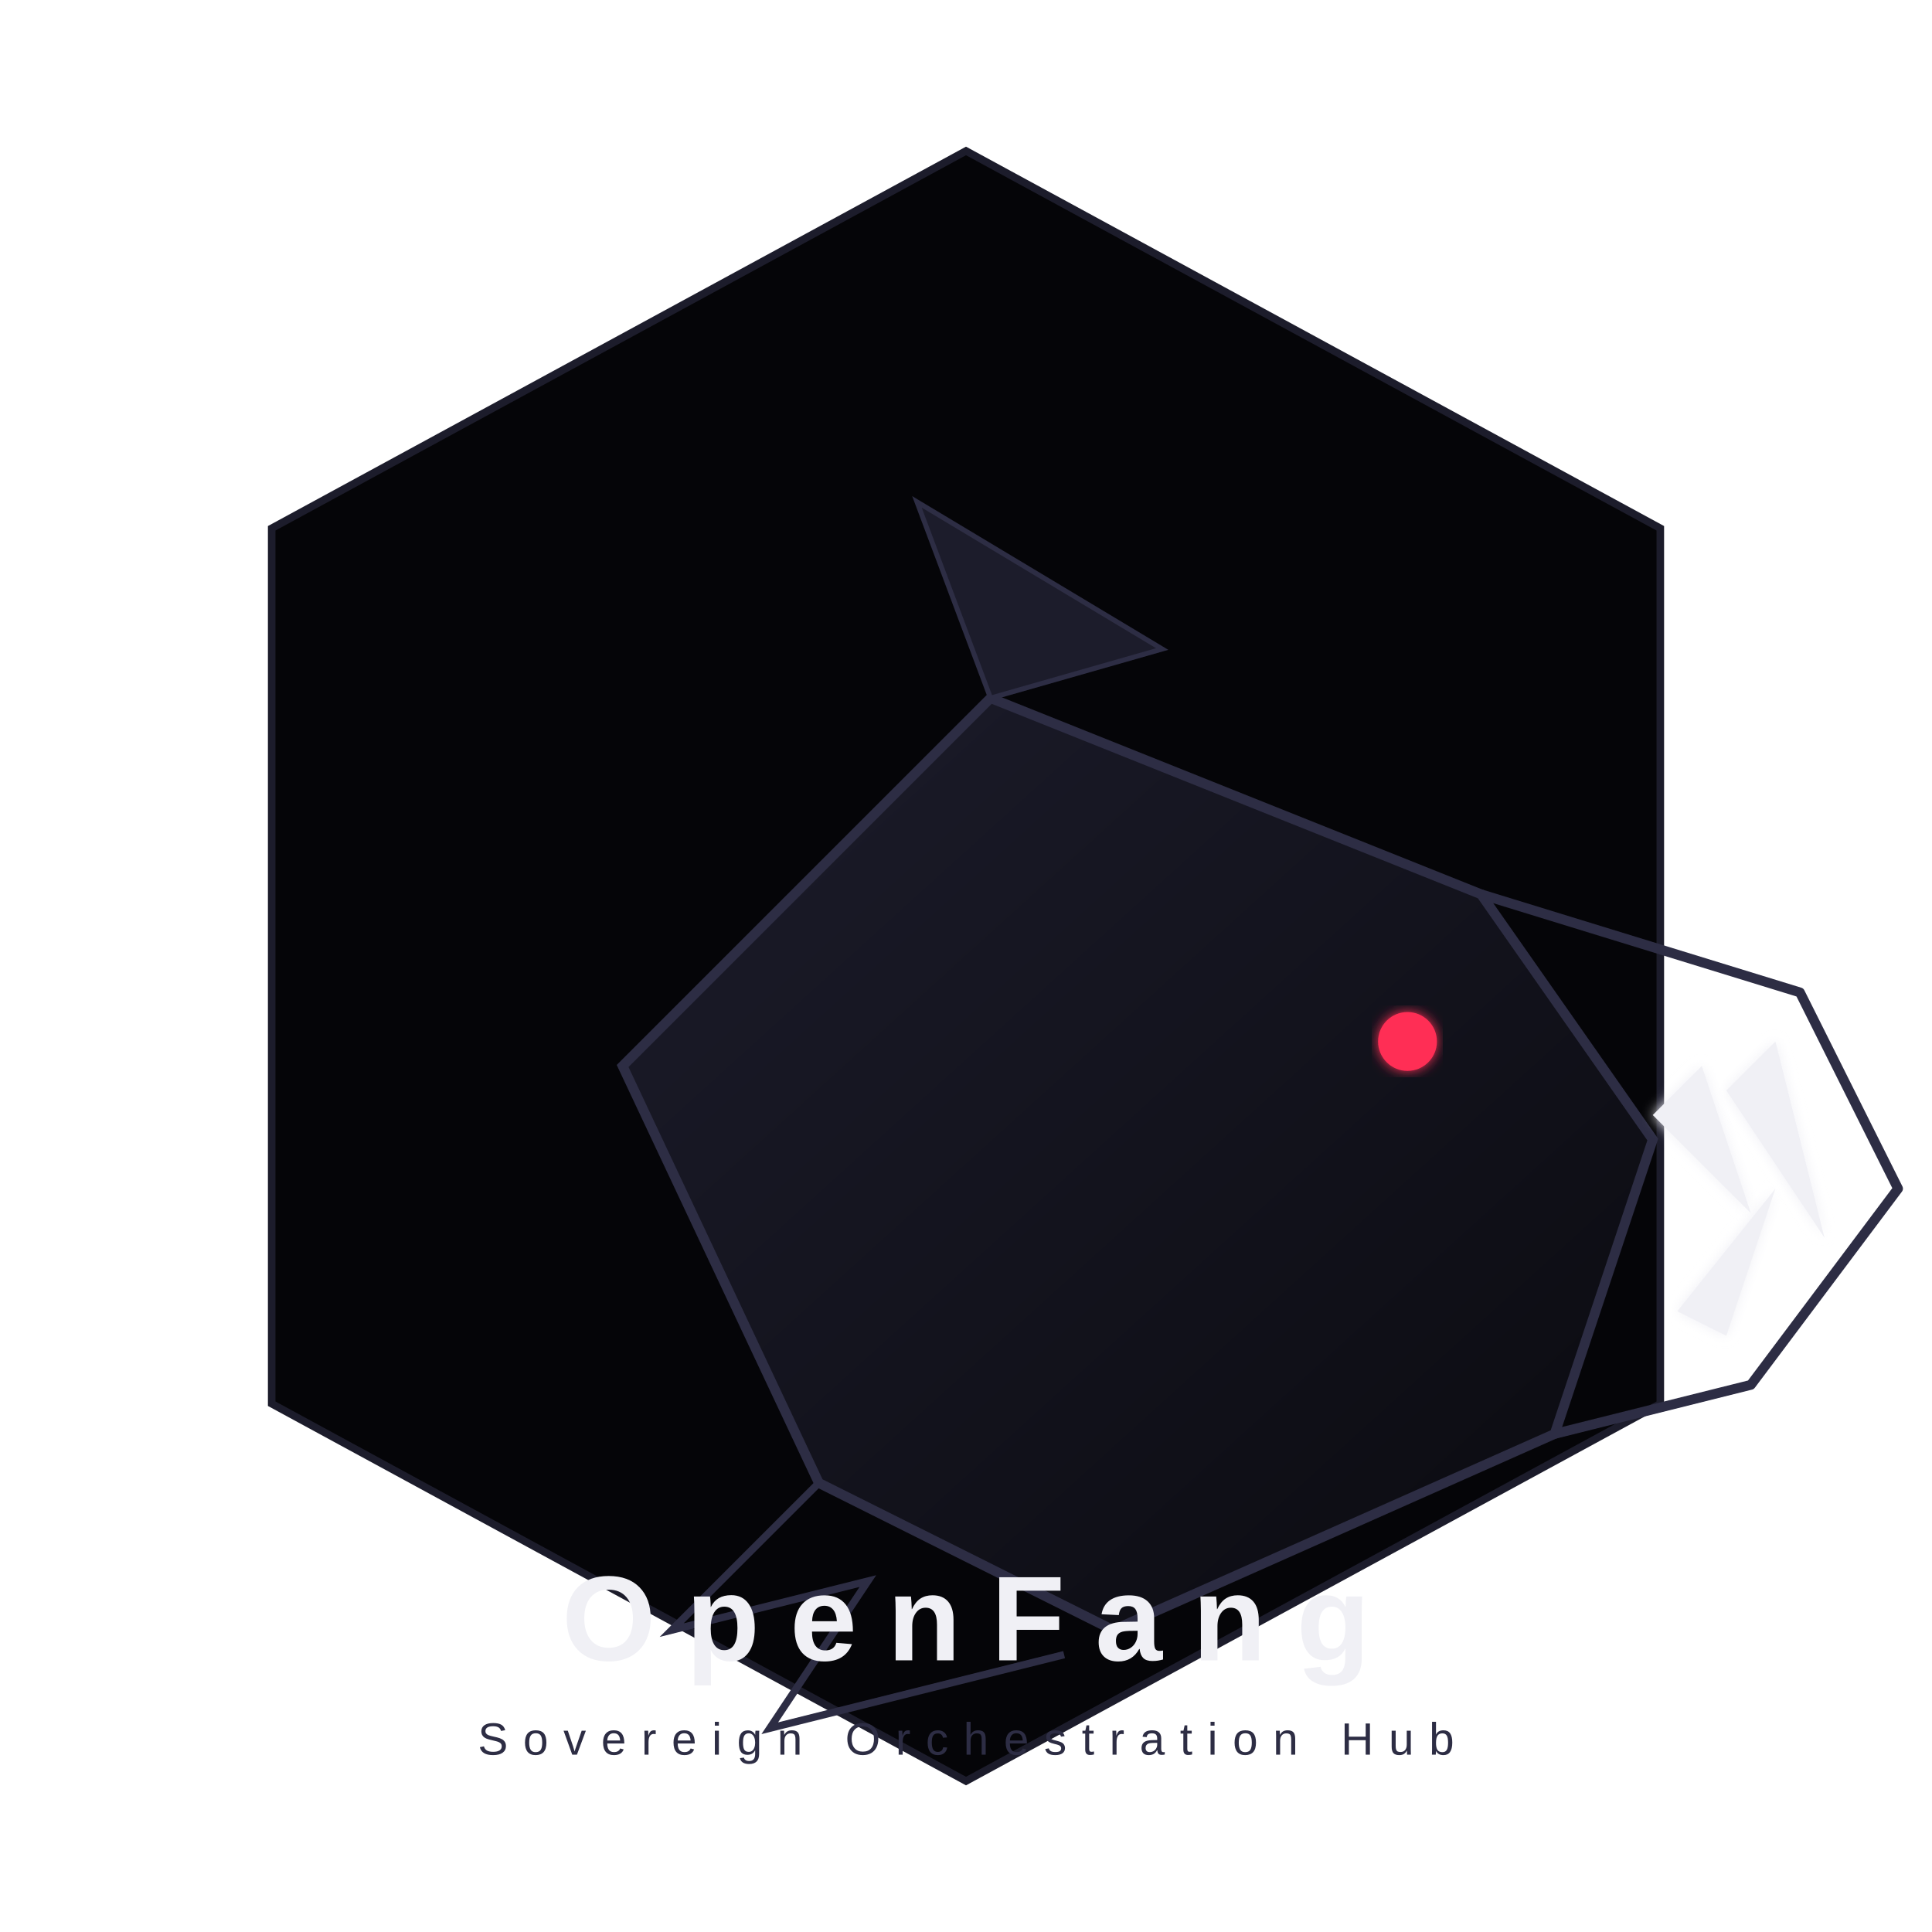
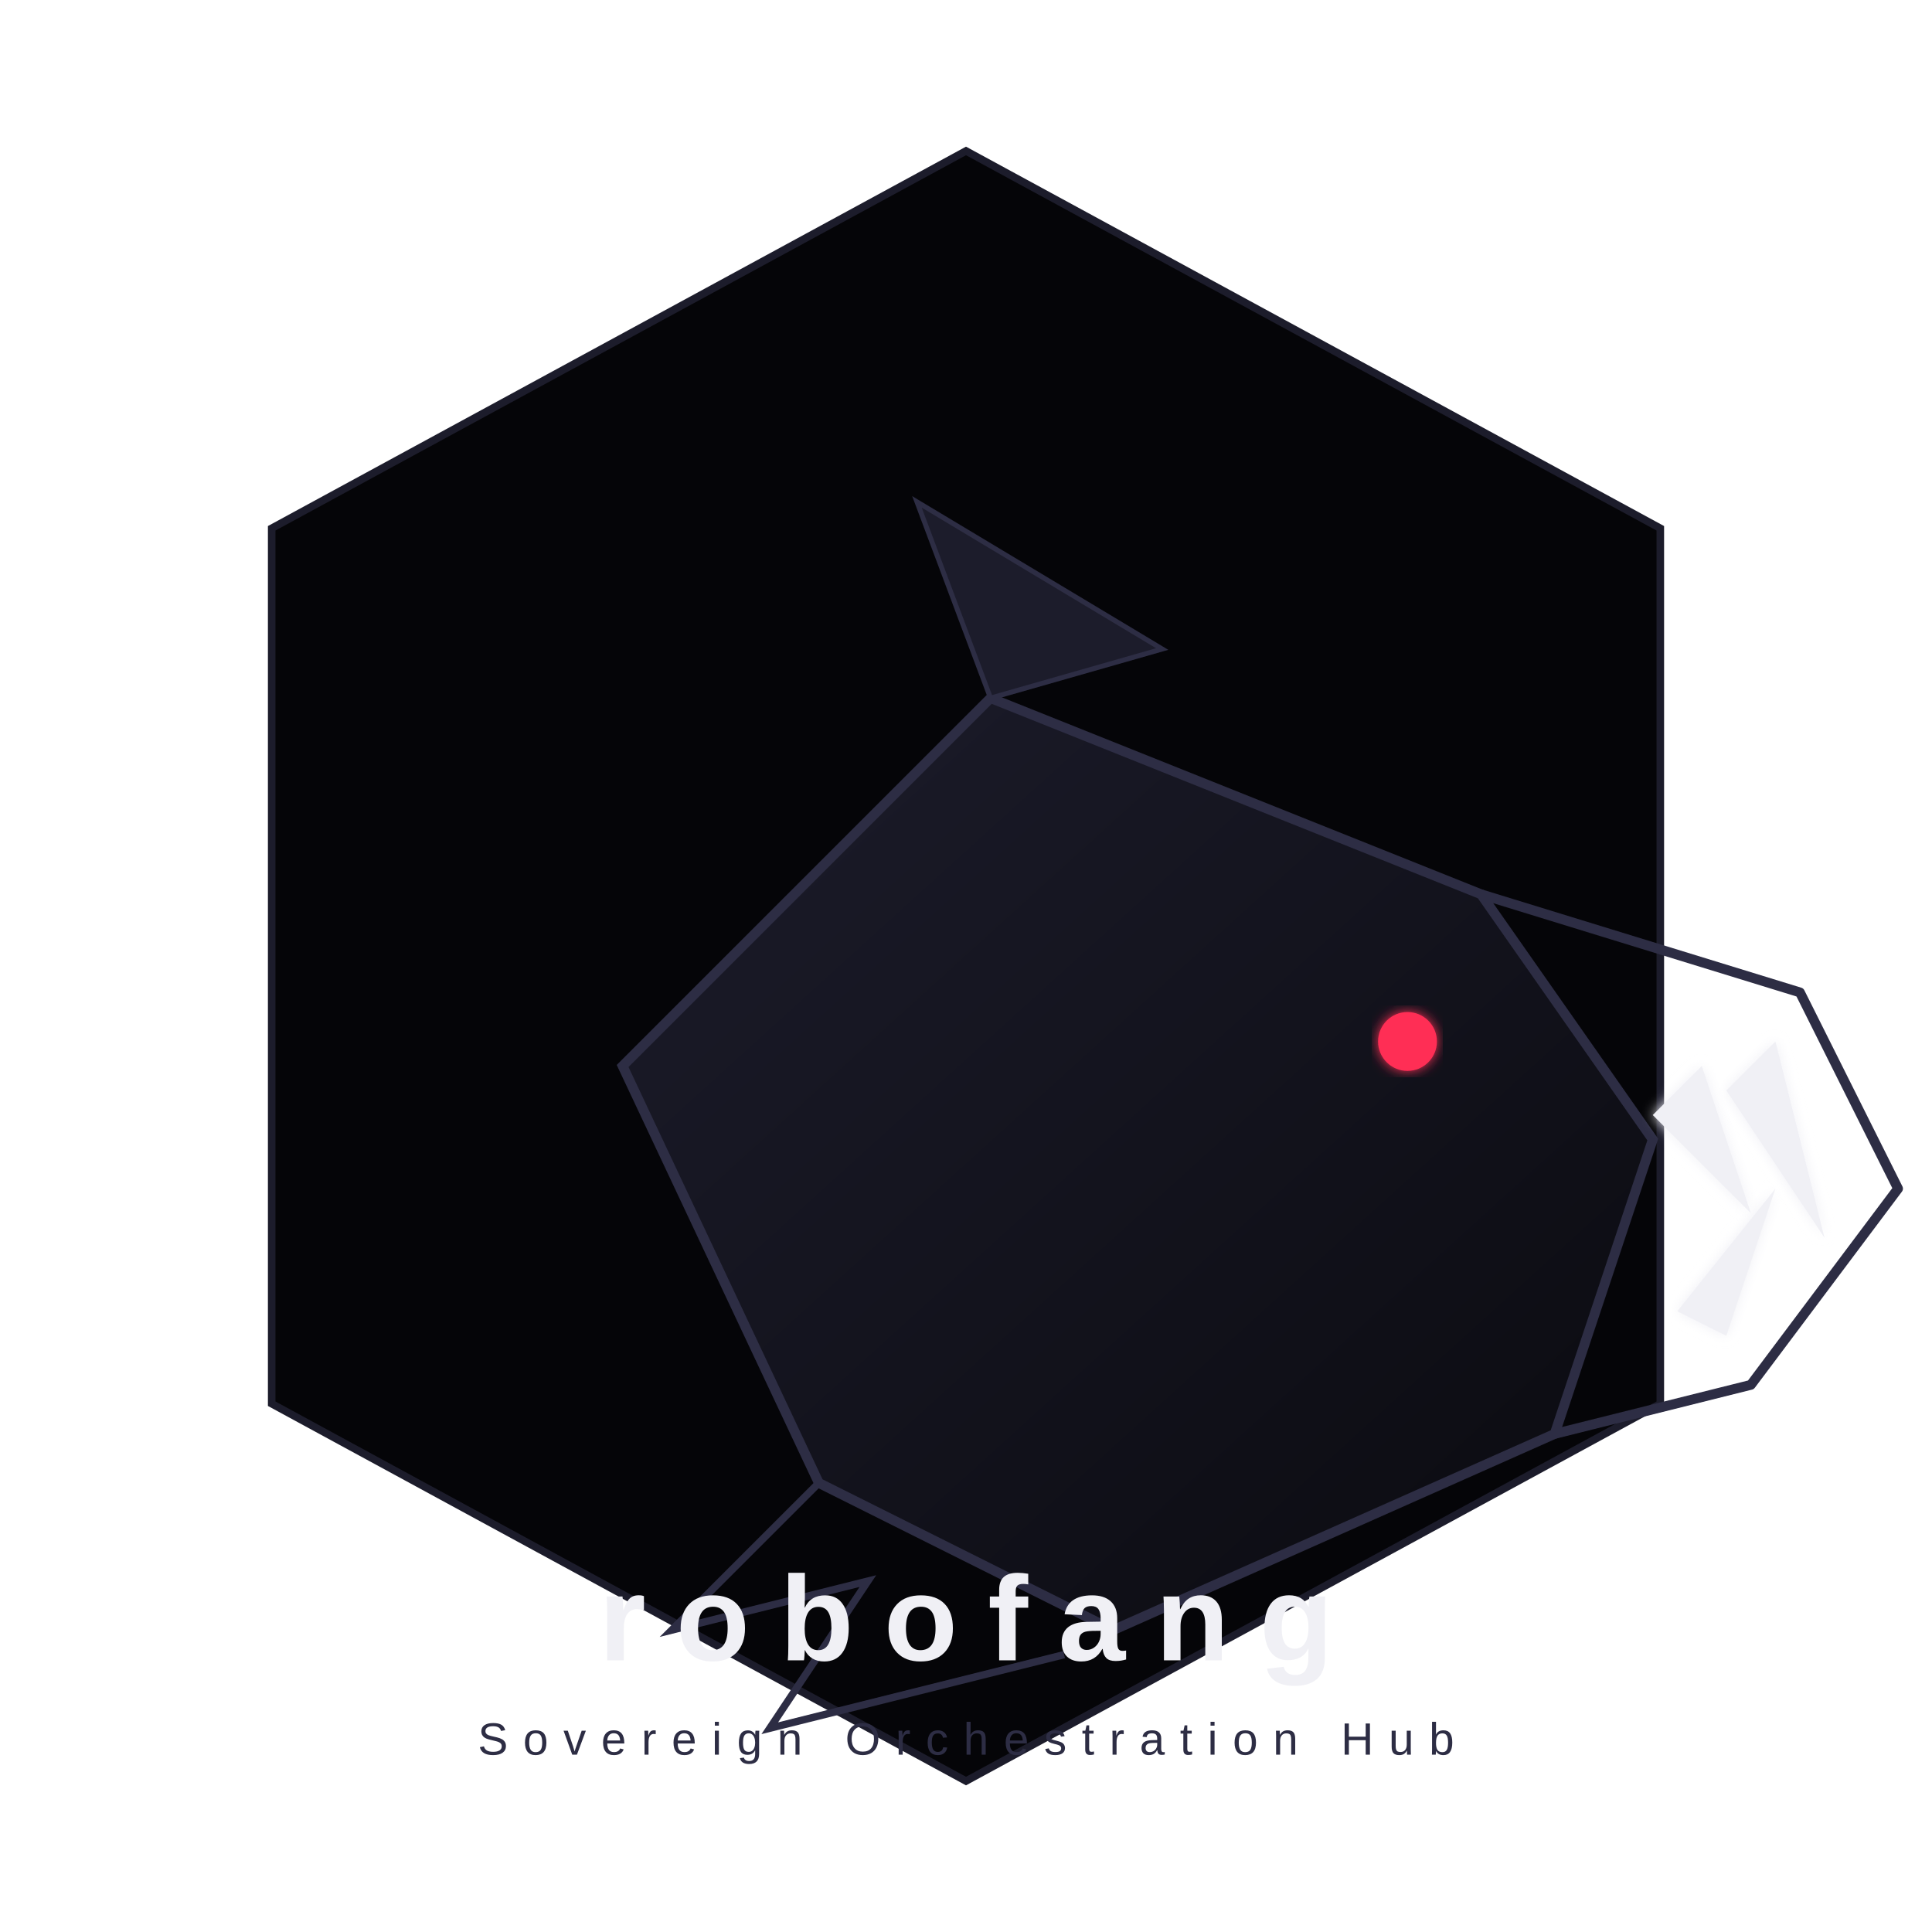
<svg xmlns="http://www.w3.org/2000/svg" width="512" height="512" viewBox="0 0 512 512">
  <defs>
    <linearGradient id="wolfGradient" x1="0%" y1="0%" x2="100%" y2="100%">
      <stop offset="0%" style="stop-color:#1c1c2b;stop-opacity:1" />
      <stop offset="100%" style="stop-color:#0a0a0f;stop-opacity:1" />
    </linearGradient>
    <filter id="glow">
      <feGaussianBlur stdDeviation="2.5" result="coloredBlur" />
      <feMerge>
        <feMergeNode in="coloredBlur" />
        <feMergeNode in="SourceGraphic" />
      </feMerge>
    </filter>
  </defs>
  <path d="M256 40 L440 140 L440 372 L256 472 L72 372 L72 140 Z" fill="#050508" stroke="#1c1c2b" stroke-width="2" />
  <g transform="translate(100, 120) scale(0.65)">
    <path d="M100 250 L250 100 L450 180 L520 280 L480 400 L300 480 L180 420 Z" fill="url(#wolfGradient)" stroke="#2d2d44" stroke-width="4" />
    <path d="M450 180 L580 220 L620 300 L560 380 L480 400" fill="none" stroke="#2d2d44" stroke-width="4" stroke-linejoin="round" />
    <path d="M570 240 L590 320 L550 260 Z" fill="#f0f0f5" filter="url(#glow)" />
    <path d="M540 250 L560 310 L520 270 Z" fill="#f0f0f5" filter="url(#glow)" />
    <path d="M550 360 L570 300 L530 350 Z" fill="#f0f0f5" filter="url(#glow)" />
    <circle cx="420" cy="240" r="12" fill="#ff2d55" filter="url(#glow)" />
    <path d="M250 100 L220 20 L320 80 Z" fill="#1c1c2b" stroke="#2d2d44" stroke-width="2" />
    <path d="M180 420 L120 480 L200 460 L160 520 L280 490" fill="none" stroke="#2d2d44" stroke-width="3" />
  </g>
-   <text x="256" y="440" font-family="Arial, sans-serif" font-size="32" font-weight="bold" fill="#f0f0f5" text-anchor="middle" letter-spacing="8" style="text-transform: uppercase;">OpenFang</text>
+   <text x="256" y="440" font-family="Arial, sans-serif" font-size="32" font-weight="bold" fill="#f0f0f5" text-anchor="middle" letter-spacing="8" style="text-transform: uppercase;">robofang</text>
  <text x="256" y="465" font-family="Arial, sans-serif" font-size="12" fill="#2d2d44" text-anchor="middle" letter-spacing="4" style="text-transform: uppercase;">Sovereign Orchestration Hub</text>
</svg>
